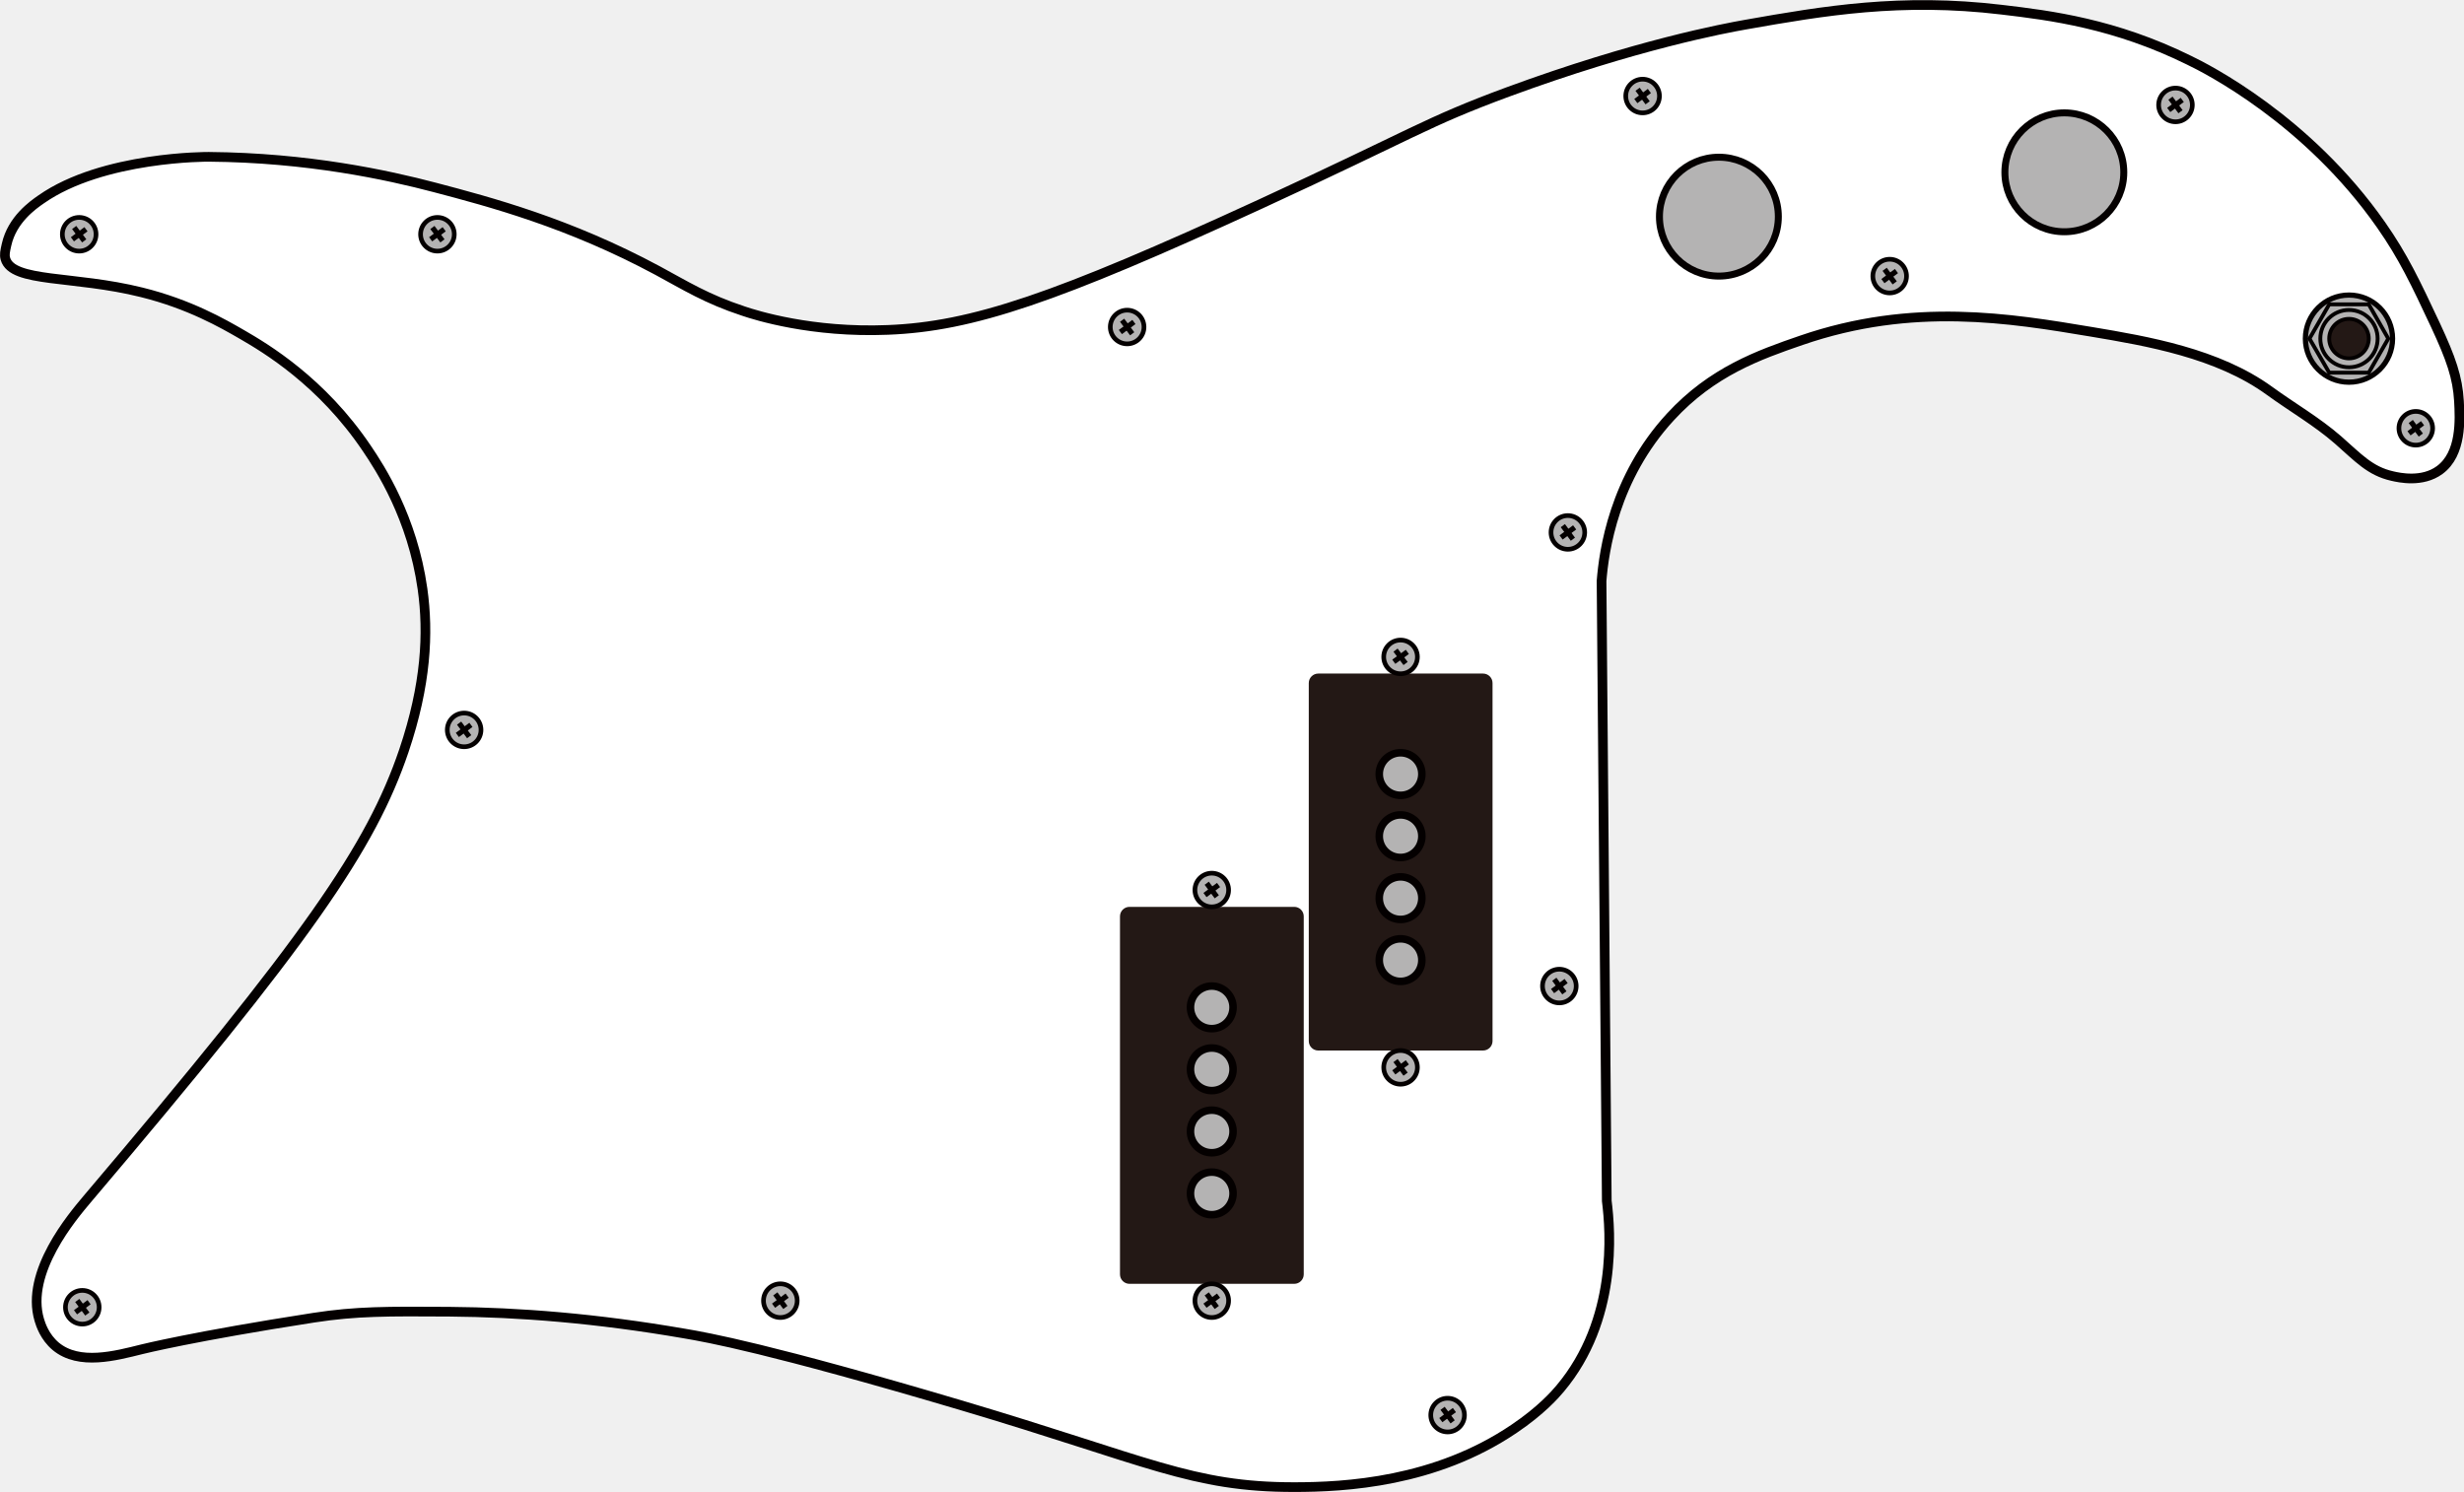
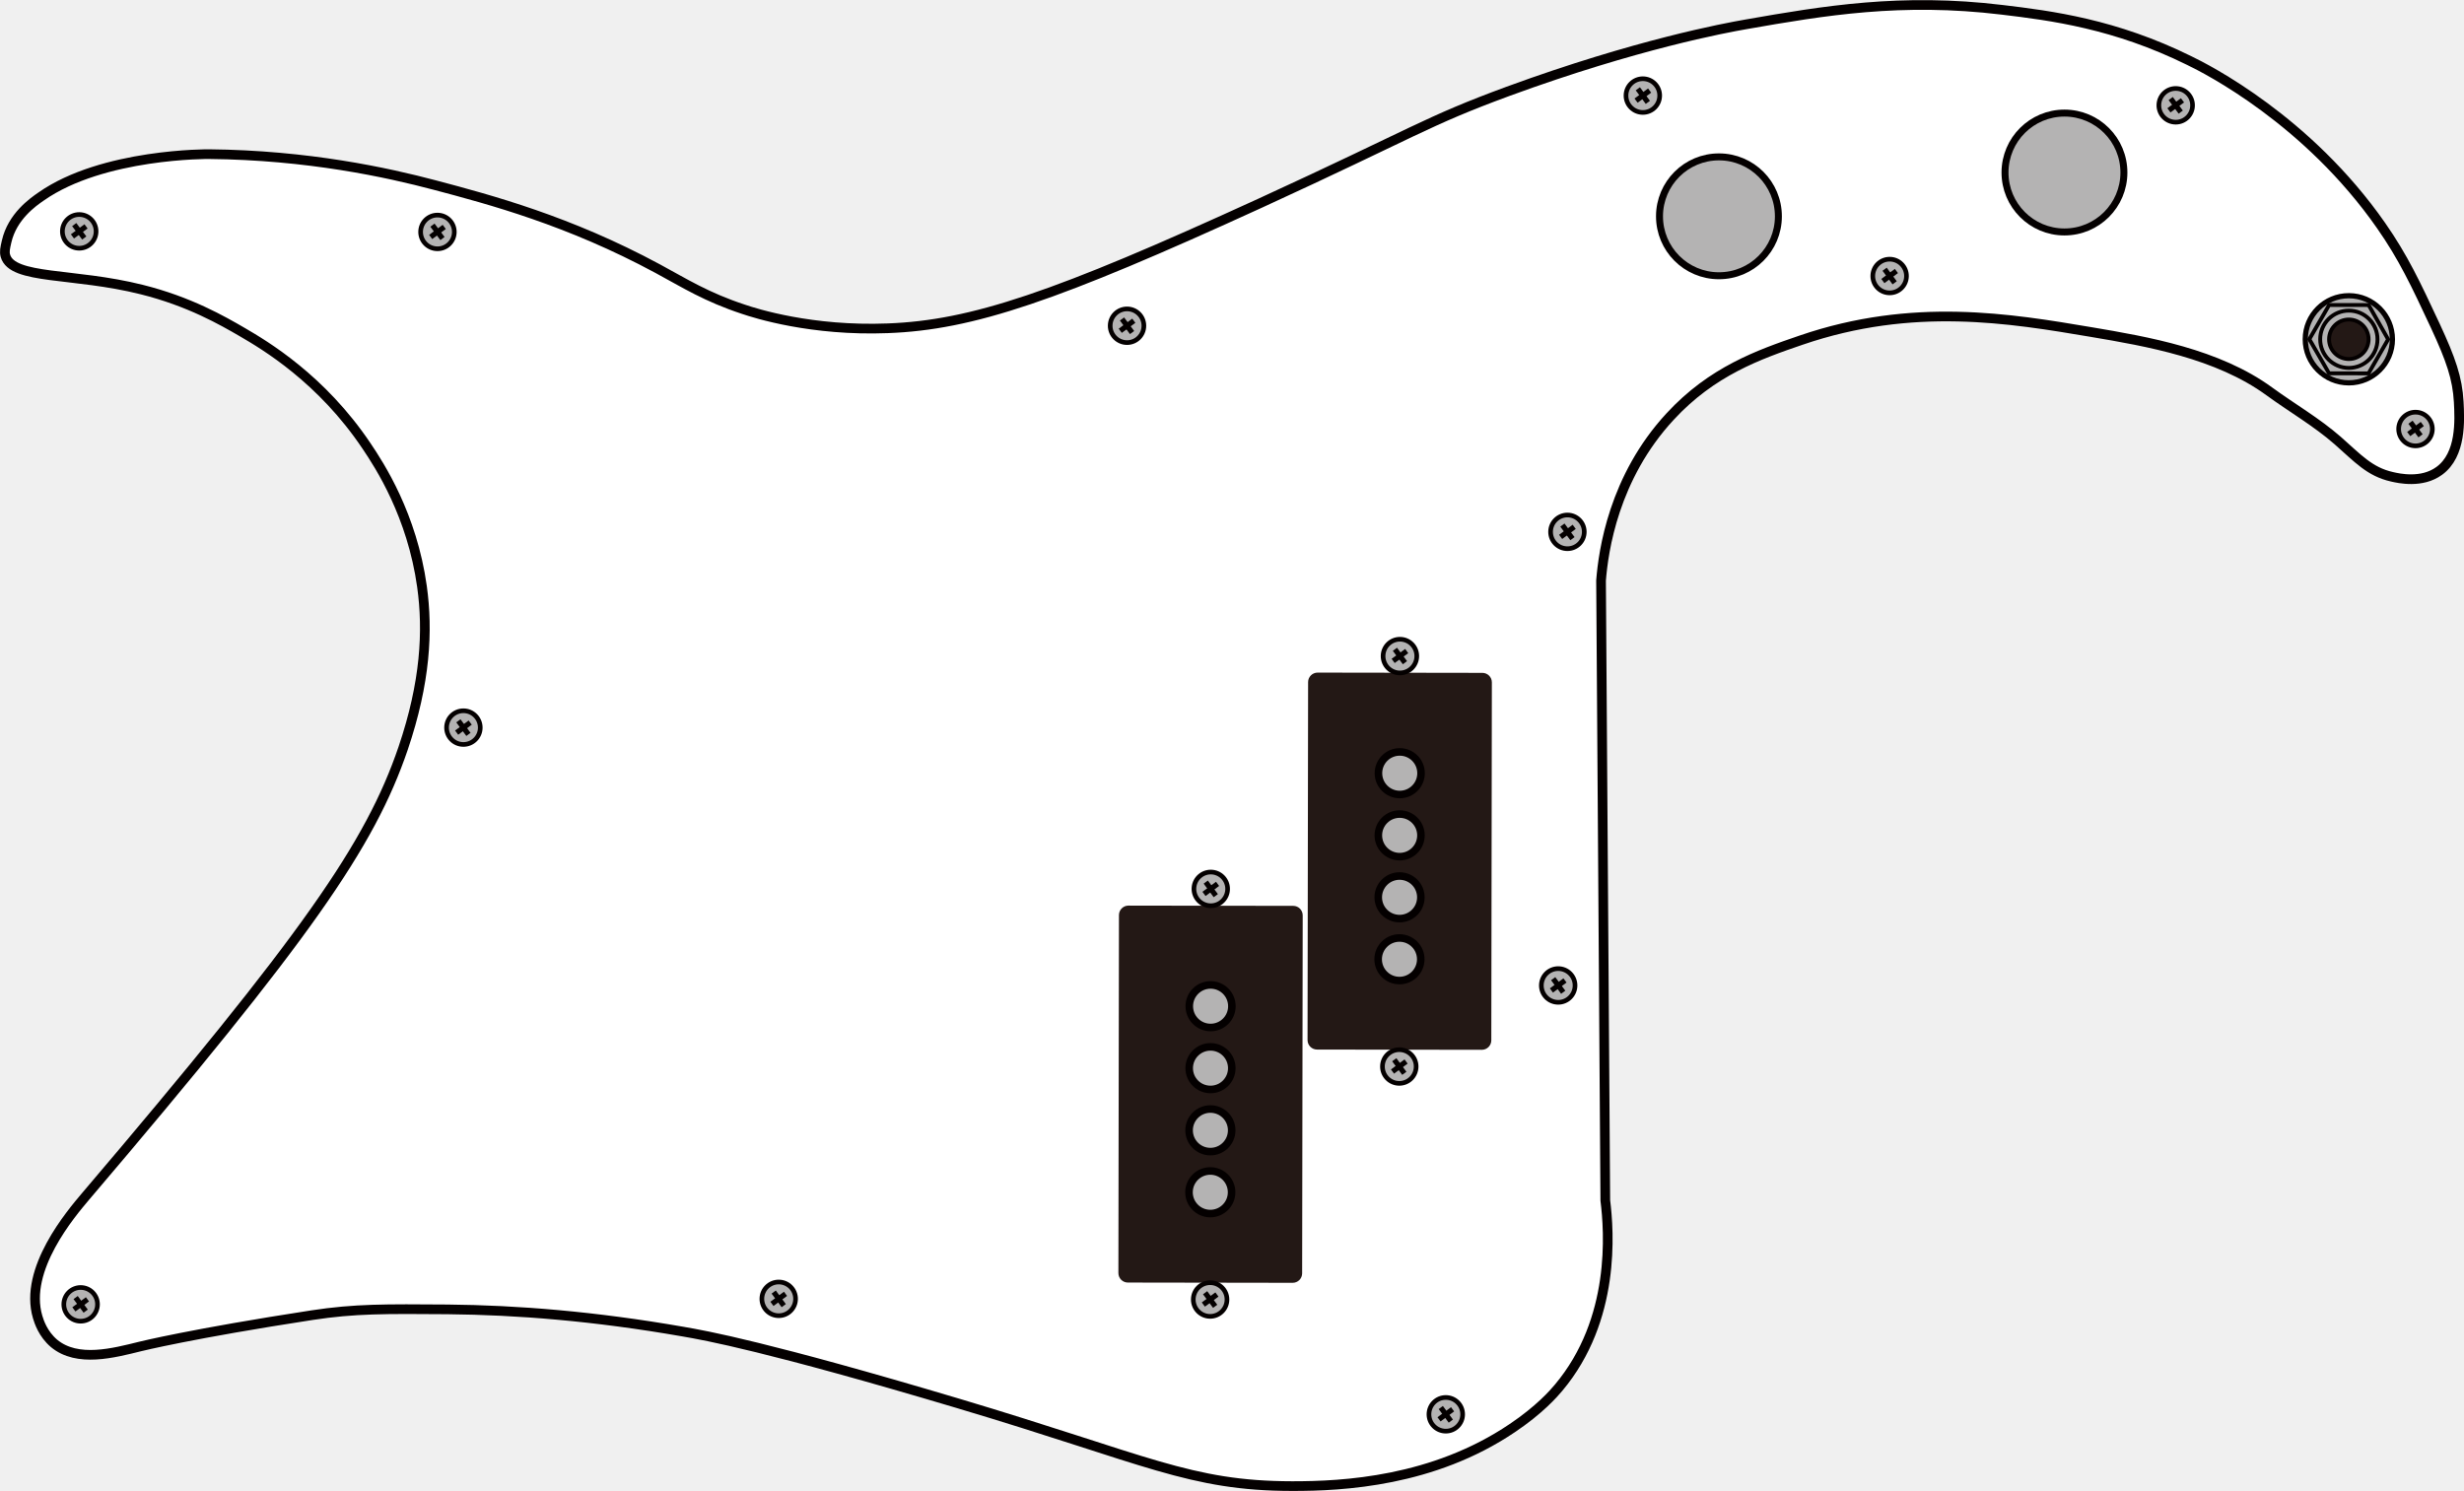
- <svg xmlns="http://www.w3.org/2000/svg" id="_레이어_2" data-name="레이어 2" viewBox="0 0 127.25 77.05">
-   <defs>
-     <style>
+ <svg xmlns="http://www.w3.org/2000/svg" id="_레이어_2" data-name="레이어 2" viewBox="0.039 0.056 127.251 77.005">
+   <g data-levelled="0.08936" transform="rotate(0.08936 63.625 38.525)">
+     <defs>
+       <style>
      .cls-1, .cls-2, .cls-3, .cls-4, .cls-5, .cls-6, .cls-7, .cls-8 {
        stroke: #040000;
      }

      .cls-1, .cls-2, .cls-4, .cls-5, .cls-6, .cls-8 {
        stroke-miterlimit: 10;
      }

      .cls-1, .cls-9 {
        fill: #231815;
      }

      .cls-1, .cls-4 {
        stroke-width: .2px;
      }

      .cls-2 {
        stroke-width: .27px;
      }

      .cls-2, .cls-4, .cls-5, .cls-6, .cls-7 {
        fill: #b4b3b3;
      }

      .cls-3 {
        fill: none;
        stroke-width: .27px;
      }

      .cls-5 {
        stroke-width: .24px;
      }

      .cls-6 {
        stroke-width: .36px;
      }

      .cls-7 {
        stroke-width: .39px;
      }

      .cls-8 {
        fill: #fff;
        stroke-width: .5px;
      }
    </style>
-   </defs>
-   <g id="_레이어_1-2" data-name="레이어 1">
-     <g>
-       <path class="cls-8" d="M.34,12.63c-.08.35-.12.53-.06.74.36,1.24,3.51.85,7.04,1.73,2.46.61,4.18,1.6,5.2,2.19,1.17.68,4.09,2.4,6.43,5.88.67.99,2.35,3.56,2.87,7.25.32,2.28.19,4.94-.96,8.35-1.7,5.01-4.96,9.73-16.37,23.18-.73.87-3.2,3.76-2.46,6.23.07.23.27.87.85,1.36,1.21,1,3.08.49,4.45.15,0,0,2.68-.67,8.87-1.63,2.2-.34,3.8-.33,7-.31,3.61.03,7.59.34,12.16,1.13,1.18.2,4.34.76,14.23,3.69,9.77,2.9,11.95,4.24,17.24,4.24,2.65,0,7.28-.25,11.36-3.01,1.41-.95,2.14-1.79,2.39-2.09,2.96-3.53,2.6-8.09,2.4-9.68-.09-10.67-.18-21.34-.27-32.02.12-1.53.64-5.32,3.56-8.48,2.15-2.34,4.57-3.2,6.75-3.95,5.77-1.99,10.81-1.14,15-.44,2.86.48,6.51,1.1,9.19,3.05,1.17.85,2.44,1.58,3.53,2.53,1.05.92,1.65,1.61,2.81,1.87.35.08,1.54.35,2.44-.31,1.15-.84,1.05-2.62,1-3.56-.07-1.23-.41-2.2-1.21-3.92-1.04-2.22-1.67-3.55-2.81-5.18-3.8-5.44-9.02-8.08-9.92-8.51-3.84-1.89-7.13-2.31-9.68-2.61-5.2-.62-9.19.06-13.21.77-1.08.19-5.66,1.04-12.29,3.48-4.25,1.57-4.79,2.11-12.82,5.81-10.53,4.84-14.83,6.31-19.2,6.48-3.93.16-6.83-.76-7.45-.97-1.92-.63-3.02-1.33-4.43-2.09-4.59-2.47-8.67-3.55-11.52-4.3-2.43-.64-6.55-1.54-11.67-1.58,0,0-5.47-.04-8.66,2.2-.42.29-1.49,1.04-1.78,2.33Z" />
+     </defs>
+     <g id="_레이어_1-2" data-name="레이어 1">
      <g>
-         <circle class="cls-6" cx="88.77" cy="11.19" r="3.07" />
-         <circle class="cls-6" cx="106.61" cy="8.9" r="3.07" />
+         <path class="cls-8" d="M.34,12.63c-.08.35-.12.53-.06.74.36,1.24,3.51.85,7.04,1.73,2.46.61,4.18,1.6,5.2,2.19,1.17.68,4.09,2.4,6.43,5.88.67.99,2.35,3.56,2.87,7.25.32,2.28.19,4.94-.96,8.35-1.7,5.01-4.96,9.73-16.37,23.18-.73.87-3.2,3.76-2.46,6.23.07.23.27.87.85,1.36,1.21,1,3.08.49,4.45.15,0,0,2.68-.67,8.87-1.63,2.2-.34,3.8-.33,7-.31,3.61.03,7.59.34,12.16,1.13,1.18.2,4.34.76,14.23,3.69,9.77,2.9,11.95,4.24,17.24,4.24,2.65,0,7.28-.25,11.36-3.01,1.41-.95,2.14-1.79,2.39-2.09,2.96-3.53,2.6-8.09,2.4-9.68-.09-10.67-.18-21.34-.27-32.02.12-1.53.64-5.32,3.56-8.48,2.15-2.34,4.57-3.2,6.75-3.95,5.77-1.99,10.81-1.14,15-.44,2.86.48,6.51,1.1,9.19,3.05,1.17.85,2.44,1.58,3.53,2.53,1.05.92,1.65,1.61,2.81,1.87.35.08,1.54.35,2.44-.31,1.15-.84,1.05-2.62,1-3.56-.07-1.23-.41-2.2-1.21-3.92-1.04-2.22-1.67-3.55-2.81-5.18-3.8-5.44-9.02-8.08-9.92-8.51-3.84-1.89-7.13-2.31-9.68-2.61-5.2-.62-9.19.06-13.21.77-1.08.19-5.66,1.04-12.29,3.48-4.25,1.57-4.79,2.11-12.82,5.81-10.53,4.84-14.83,6.31-19.2,6.48-3.93.16-6.83-.76-7.45-.97-1.92-.63-3.02-1.33-4.43-2.09-4.59-2.47-8.67-3.55-11.52-4.3-2.43-.64-6.55-1.54-11.67-1.58,0,0-5.47-.04-8.66,2.2-.42.29-1.49,1.04-1.78,2.33Z" />
        <g>
-           <circle class="cls-2" cx="121.31" cy="17.49" r="2.25" />
-           <polygon class="cls-4" points="122.33 15.72 120.29 15.72 119.27 17.49 120.29 19.25 122.33 19.25 123.34 17.49 122.33 15.72" />
-           <circle class="cls-4" cx="121.31" cy="17.49" r="1.48" />
-           <circle class="cls-1" cx="121.31" cy="17.49" r="1.02" />
-         </g>
-         <g>
+           <circle class="cls-6" cx="88.77" cy="11.19" r="3.07" />
+           <circle class="cls-6" cx="106.61" cy="8.9" r="3.07" />
          <g>
-             <rect class="cls-9" x="57.84" y="46.84" width="9.49" height="19.47" rx=".49" ry=".49" />
+             <circle class="cls-2" cx="121.31" cy="17.49" r="2.25" />
+             <polygon class="cls-4" points="122.33 15.72 120.29 15.72 119.27 17.49 120.29 19.25 122.33 19.25 123.34 17.49 122.33 15.72" />
+             <circle class="cls-4" cx="121.31" cy="17.49" r="1.48" />
+             <circle class="cls-1" cx="121.31" cy="17.49" r="1.02" />
+           </g>
+           <g>
            <g>
-               <circle class="cls-7" cx="62.58" cy="61.64" r="1.1" />
-               <circle class="cls-7" cx="62.58" cy="55.23" r="1.1" />
-               <circle class="cls-7" cx="62.58" cy="58.44" r="1.1" />
-               <circle class="cls-7" cx="62.58" cy="52.03" r="1.1" />
+               <rect class="cls-9" x="57.84" y="46.84" width="9.49" height="19.47" rx=".49" ry=".49" />
+               <g>
+                 <circle class="cls-7" cx="62.58" cy="61.64" r="1.1" />
+                 <circle class="cls-7" cx="62.58" cy="55.23" r="1.1" />
+                 <circle class="cls-7" cx="62.58" cy="58.44" r="1.1" />
+                 <circle class="cls-7" cx="62.58" cy="52.03" r="1.1" />
+               </g>
+             </g>
+             <g>
+               <circle class="cls-5" cx="62.58" cy="67.18" r=".87" />
+               <line class="cls-3" x1="62.23" y1="67.44" x2="62.93" y2="66.92" />
+               <line class="cls-3" x1="62.84" y1="67.53" x2="62.32" y2="66.83" />
+             </g>
+             <g>
+               <circle class="cls-5" cx="62.58" cy="45.97" r=".87" />
+               <line class="cls-3" x1="62.23" y1="46.23" x2="62.93" y2="45.71" />
+               <line class="cls-3" x1="62.84" y1="46.32" x2="62.32" y2="45.62" />
            </g>
          </g>
          <g>
-             <circle class="cls-5" cx="62.58" cy="67.18" r=".87" />
-             <line class="cls-3" x1="62.23" y1="67.44" x2="62.93" y2="66.92" />
-             <line class="cls-3" x1="62.84" y1="67.53" x2="62.32" y2="66.83" />
-           </g>
-           <g>
-             <circle class="cls-5" cx="62.58" cy="45.97" r=".87" />
-             <line class="cls-3" x1="62.23" y1="46.23" x2="62.93" y2="45.71" />
-             <line class="cls-3" x1="62.84" y1="46.32" x2="62.32" y2="45.62" />
-           </g>
-         </g>
-         <g>
-           <g>
-             <rect class="cls-9" x="67.59" y="34.79" width="9.49" height="19.47" rx=".49" ry=".49" />
            <g>
-               <circle class="cls-7" cx="72.33" cy="49.59" r="1.1" />
-               <circle class="cls-7" cx="72.33" cy="43.19" r="1.1" />
-               <circle class="cls-7" cx="72.33" cy="46.39" r="1.1" />
-               <circle class="cls-7" cx="72.33" cy="39.98" r="1.1" />
+               <rect class="cls-9" x="67.59" y="34.79" width="9.49" height="19.47" rx=".49" ry=".49" />
+               <g>
+                 <circle class="cls-7" cx="72.33" cy="49.59" r="1.1" />
+                 <circle class="cls-7" cx="72.33" cy="43.19" r="1.1" />
+                 <circle class="cls-7" cx="72.33" cy="46.39" r="1.1" />
+                 <circle class="cls-7" cx="72.33" cy="39.98" r="1.1" />
+               </g>
+             </g>
+             <g>
+               <circle class="cls-5" cx="72.33" cy="55.13" r=".87" />
+               <line class="cls-3" x1="71.98" y1="55.39" x2="72.68" y2="54.87" />
+               <line class="cls-3" x1="72.59" y1="55.48" x2="72.07" y2="54.78" />
+             </g>
+             <g>
+               <circle class="cls-5" cx="72.33" cy="33.93" r=".87" />
+               <line class="cls-3" x1="71.98" y1="34.18" x2="72.68" y2="33.67" />
+               <line class="cls-3" x1="72.59" y1="34.27" x2="72.07" y2="33.58" />
            </g>
          </g>
          <g>
-             <circle class="cls-5" cx="72.33" cy="55.13" r=".87" />
-             <line class="cls-3" x1="71.98" y1="55.39" x2="72.68" y2="54.87" />
-             <line class="cls-3" x1="72.59" y1="55.48" x2="72.07" y2="54.78" />
-           </g>
-           <g>
-             <circle class="cls-5" cx="72.33" cy="33.93" r=".87" />
-             <line class="cls-3" x1="71.98" y1="34.18" x2="72.68" y2="33.67" />
-             <line class="cls-3" x1="72.59" y1="34.27" x2="72.07" y2="33.58" />
-           </g>
-         </g>
-         <g>
-           <g>
-             <circle class="cls-5" cx="74.76" cy="73.09" r=".87" />
-             <line class="cls-3" x1="74.41" y1="73.35" x2="75.11" y2="72.83" />
-             <line class="cls-3" x1="75.02" y1="73.44" x2="74.5" y2="72.74" />
-           </g>
-           <g>
-             <circle class="cls-5" cx="80.53" cy="50.93" r=".87" />
-             <line class="cls-3" x1="80.18" y1="51.19" x2="80.88" y2="50.67" />
-             <line class="cls-3" x1="80.79" y1="51.28" x2="80.27" y2="50.58" />
-           </g>
-           <g>
-             <circle class="cls-5" cx="58.21" cy="16.89" r=".87" />
-             <line class="cls-3" x1="57.86" y1="17.15" x2="58.56" y2="16.63" />
-             <line class="cls-3" x1="58.47" y1="17.24" x2="57.95" y2="16.54" />
-           </g>
-           <g>
-             <circle class="cls-5" cx="80.97" cy="27.5" r=".87" />
-             <line class="cls-3" x1="80.62" y1="27.76" x2="81.32" y2="27.24" />
-             <line class="cls-3" x1="81.23" y1="27.85" x2="80.71" y2="27.15" />
-           </g>
-           <g>
-             <circle class="cls-5" cx="84.83" cy="4.96" r=".87" />
-             <line class="cls-3" x1="84.48" y1="5.22" x2="85.18" y2="4.7" />
-             <line class="cls-3" x1="85.09" y1="5.31" x2="84.57" y2="4.61" />
-           </g>
-           <g>
-             <circle class="cls-5" cx="97.59" cy="14.26" r=".87" />
-             <line class="cls-3" x1="97.24" y1="14.52" x2="97.94" y2="14" />
-             <line class="cls-3" x1="97.85" y1="14.61" x2="97.33" y2="13.91" />
-           </g>
-           <g>
-             <circle class="cls-5" cx="112.35" cy="5.42" r=".87" />
-             <line class="cls-3" x1="112" y1="5.68" x2="112.7" y2="5.16" />
-             <line class="cls-3" x1="112.61" y1="5.77" x2="112.09" y2="5.07" />
-           </g>
-           <g>
-             <circle class="cls-5" cx="124.76" cy="22.12" r=".87" />
-             <line class="cls-3" x1="124.41" y1="22.38" x2="125.11" y2="21.86" />
-             <line class="cls-3" x1="125.02" y1="22.47" x2="124.5" y2="21.77" />
-           </g>
-           <g>
-             <circle class="cls-5" cx="4.09" cy="12.1" r=".87" />
-             <line class="cls-3" x1="3.74" y1="12.36" x2="4.44" y2="11.84" />
-             <line class="cls-3" x1="4.35" y1="12.44" x2="3.83" y2="11.75" />
-           </g>
-           <g>
-             <circle class="cls-5" cx="22.59" cy="12.1" r=".87" />
-             <line class="cls-3" x1="22.24" y1="12.36" x2="22.94" y2="11.84" />
-             <line class="cls-3" x1="22.85" y1="12.44" x2="22.33" y2="11.75" />
-           </g>
-           <g>
-             <circle class="cls-5" cx="23.97" cy="37.7" r=".87" />
-             <line class="cls-3" x1="23.62" y1="37.96" x2="24.32" y2="37.44" />
-             <line class="cls-3" x1="24.23" y1="38.05" x2="23.71" y2="37.35" />
-           </g>
-           <g>
-             <circle class="cls-5" cx="4.25" cy="67.52" r=".87" />
-             <line class="cls-3" x1="3.9" y1="67.78" x2="4.6" y2="67.26" />
-             <line class="cls-3" x1="4.51" y1="67.87" x2="3.99" y2="67.17" />
-           </g>
-           <g>
-             <circle class="cls-5" cx="40.3" cy="67.18" r=".87" />
-             <line class="cls-3" x1="39.95" y1="67.44" x2="40.65" y2="66.92" />
-             <line class="cls-3" x1="40.56" y1="67.53" x2="40.04" y2="66.83" />
+             <g>
+               <circle class="cls-5" cx="74.76" cy="73.09" r=".87" />
+               <line class="cls-3" x1="74.41" y1="73.35" x2="75.11" y2="72.83" />
+               <line class="cls-3" x1="75.02" y1="73.44" x2="74.5" y2="72.74" />
+             </g>
+             <g>
+               <circle class="cls-5" cx="80.53" cy="50.93" r=".87" />
+               <line class="cls-3" x1="80.18" y1="51.19" x2="80.88" y2="50.67" />
+               <line class="cls-3" x1="80.79" y1="51.28" x2="80.27" y2="50.58" />
+             </g>
+             <g>
+               <circle class="cls-5" cx="58.21" cy="16.89" r=".87" />
+               <line class="cls-3" x1="57.86" y1="17.15" x2="58.56" y2="16.63" />
+               <line class="cls-3" x1="58.47" y1="17.24" x2="57.95" y2="16.54" />
+             </g>
+             <g>
+               <circle class="cls-5" cx="80.97" cy="27.5" r=".87" />
+               <line class="cls-3" x1="80.62" y1="27.76" x2="81.32" y2="27.24" />
+               <line class="cls-3" x1="81.23" y1="27.85" x2="80.71" y2="27.15" />
+             </g>
+             <g>
+               <circle class="cls-5" cx="84.83" cy="4.96" r=".87" />
+               <line class="cls-3" x1="84.48" y1="5.22" x2="85.18" y2="4.7" />
+               <line class="cls-3" x1="85.09" y1="5.31" x2="84.57" y2="4.61" />
+             </g>
+             <g>
+               <circle class="cls-5" cx="97.59" cy="14.26" r=".87" />
+               <line class="cls-3" x1="97.24" y1="14.52" x2="97.94" y2="14" />
+               <line class="cls-3" x1="97.85" y1="14.61" x2="97.33" y2="13.91" />
+             </g>
+             <g>
+               <circle class="cls-5" cx="112.35" cy="5.42" r=".87" />
+               <line class="cls-3" x1="112" y1="5.68" x2="112.7" y2="5.16" />
+               <line class="cls-3" x1="112.61" y1="5.77" x2="112.09" y2="5.07" />
+             </g>
+             <g>
+               <circle class="cls-5" cx="124.76" cy="22.12" r=".87" />
+               <line class="cls-3" x1="124.41" y1="22.38" x2="125.11" y2="21.86" />
+               <line class="cls-3" x1="125.02" y1="22.47" x2="124.5" y2="21.77" />
+             </g>
+             <g>
+               <circle class="cls-5" cx="4.09" cy="12.1" r=".87" />
+               <line class="cls-3" x1="3.74" y1="12.36" x2="4.44" y2="11.84" />
+               <line class="cls-3" x1="4.35" y1="12.44" x2="3.83" y2="11.75" />
+             </g>
+             <g>
+               <circle class="cls-5" cx="22.59" cy="12.1" r=".87" />
+               <line class="cls-3" x1="22.24" y1="12.36" x2="22.94" y2="11.84" />
+               <line class="cls-3" x1="22.85" y1="12.44" x2="22.33" y2="11.75" />
+             </g>
+             <g>
+               <circle class="cls-5" cx="23.97" cy="37.7" r=".87" />
+               <line class="cls-3" x1="23.62" y1="37.96" x2="24.32" y2="37.44" />
+               <line class="cls-3" x1="24.23" y1="38.05" x2="23.71" y2="37.35" />
+             </g>
+             <g>
+               <circle class="cls-5" cx="4.25" cy="67.52" r=".87" />
+               <line class="cls-3" x1="3.9" y1="67.78" x2="4.6" y2="67.26" />
+               <line class="cls-3" x1="4.51" y1="67.87" x2="3.99" y2="67.17" />
+             </g>
+             <g>
+               <circle class="cls-5" cx="40.3" cy="67.18" r=".87" />
+               <line class="cls-3" x1="39.95" y1="67.44" x2="40.65" y2="66.92" />
+               <line class="cls-3" x1="40.56" y1="67.53" x2="40.04" y2="66.83" />
+             </g>
          </g>
        </g>
      </g>
    </g>
  </g>
</svg>
